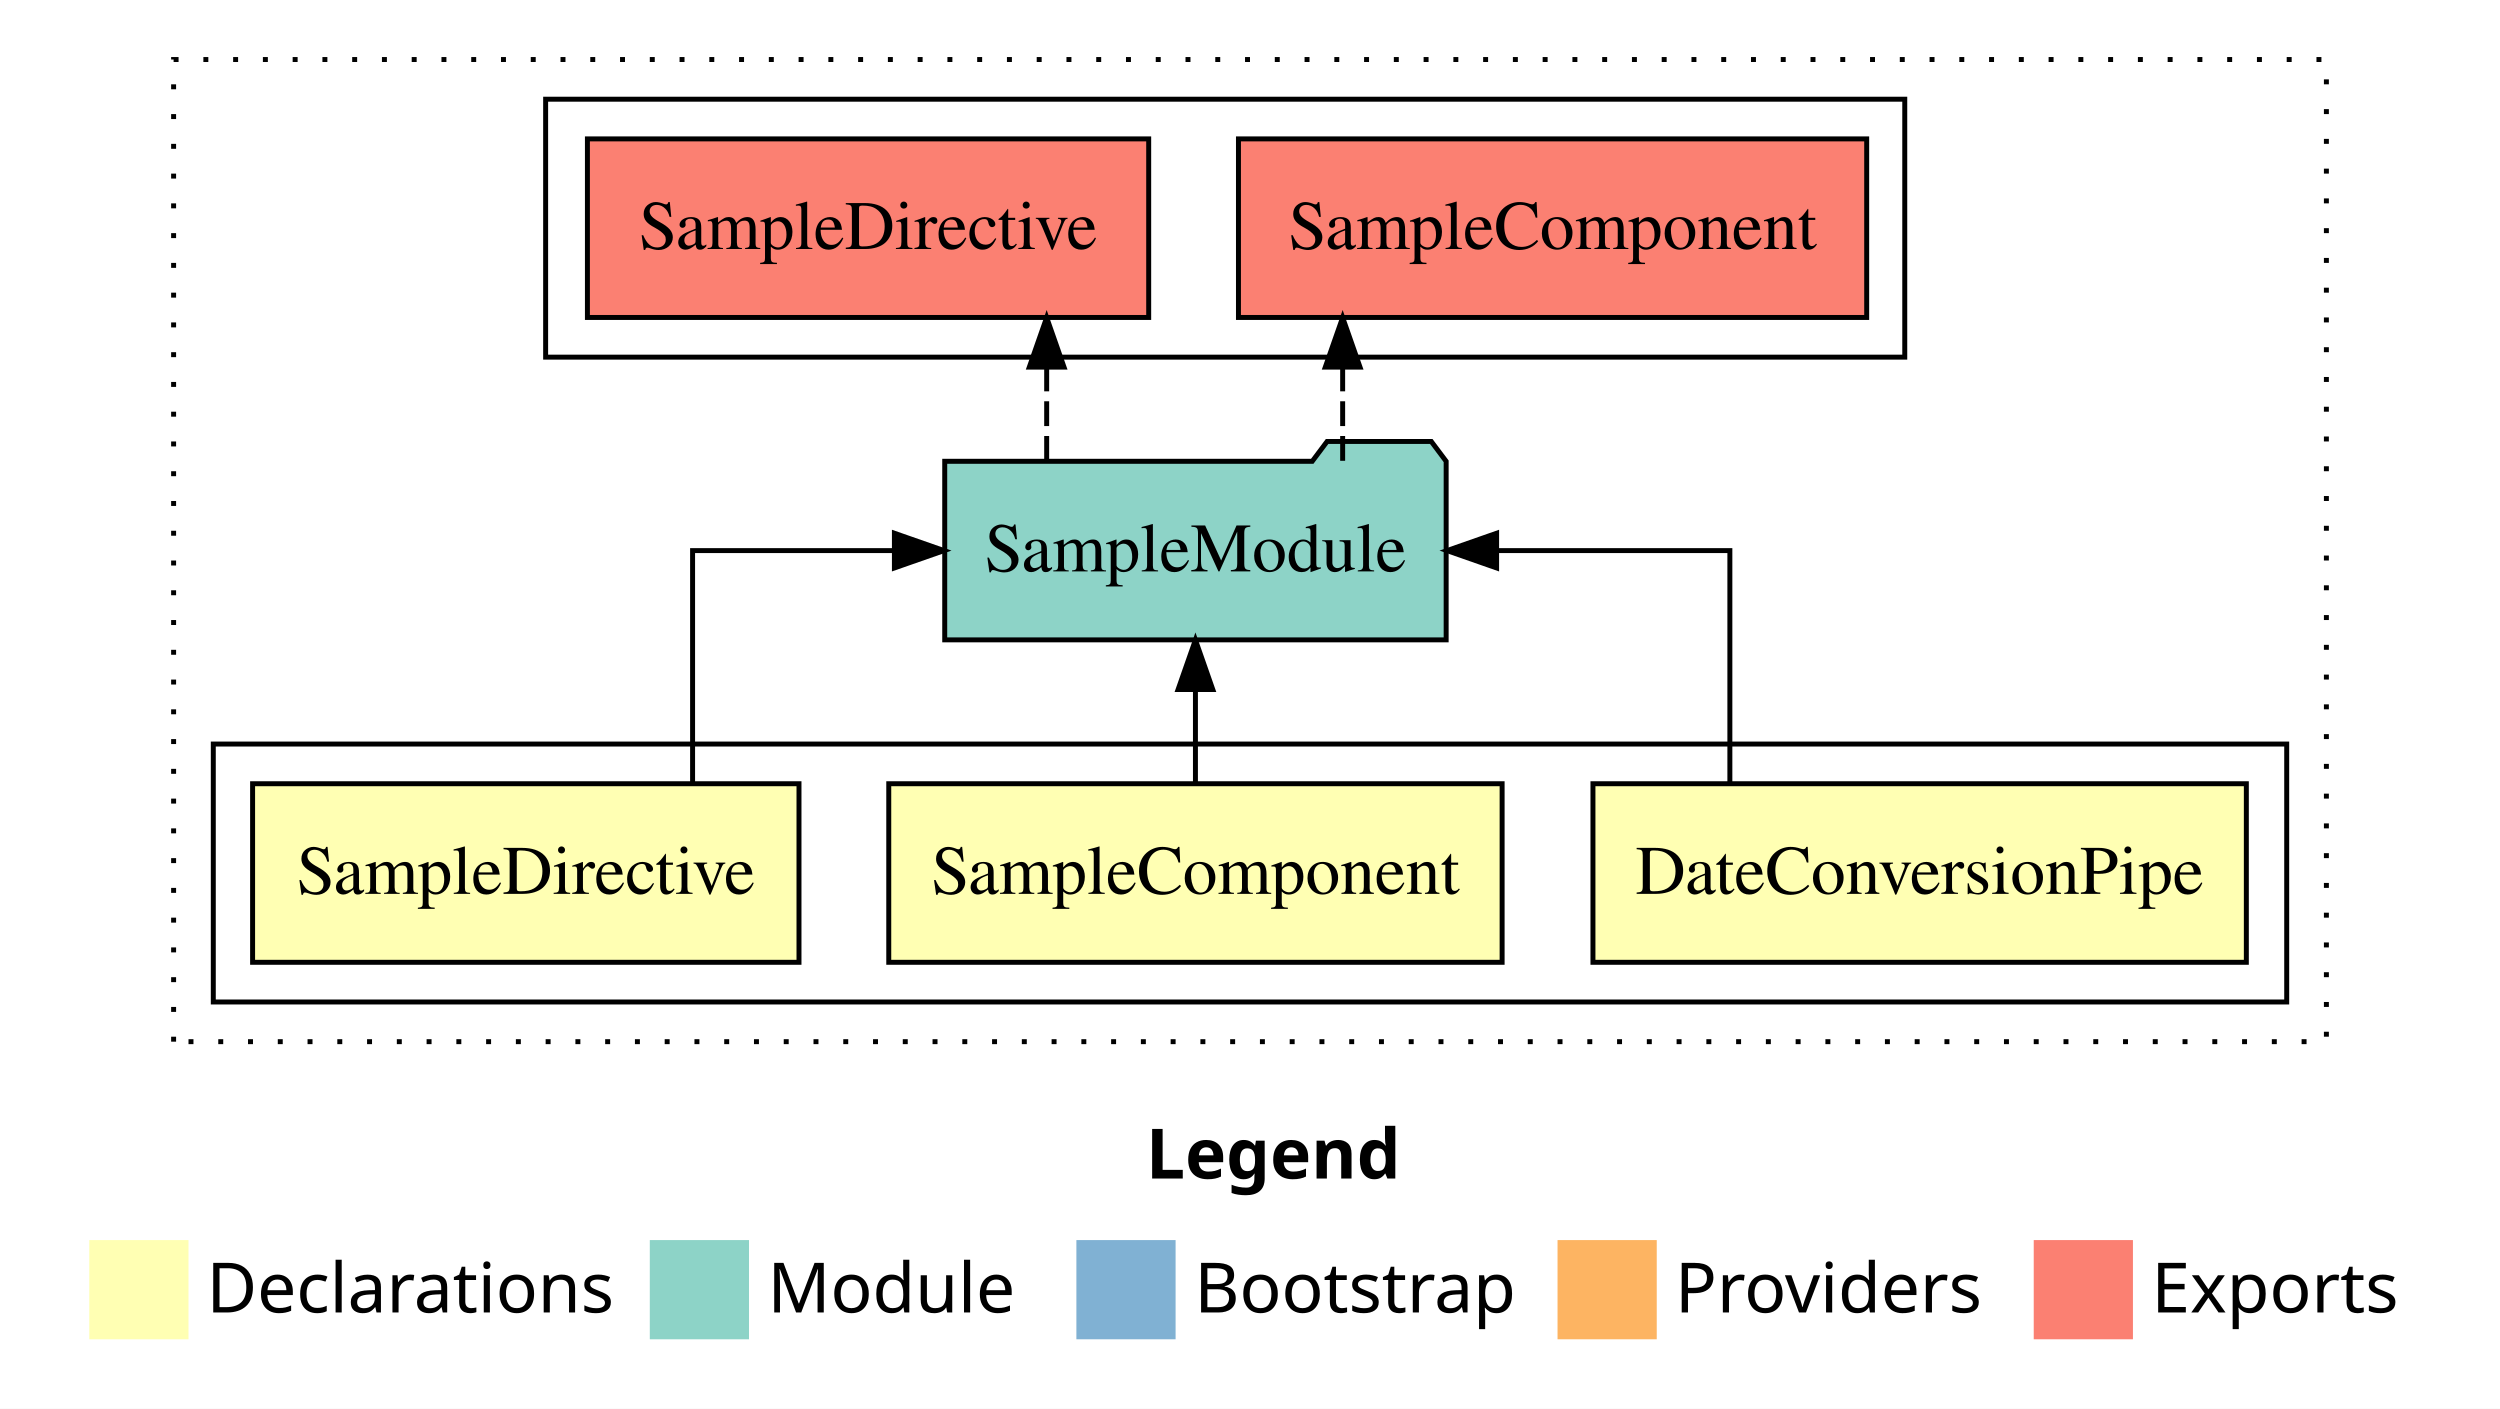
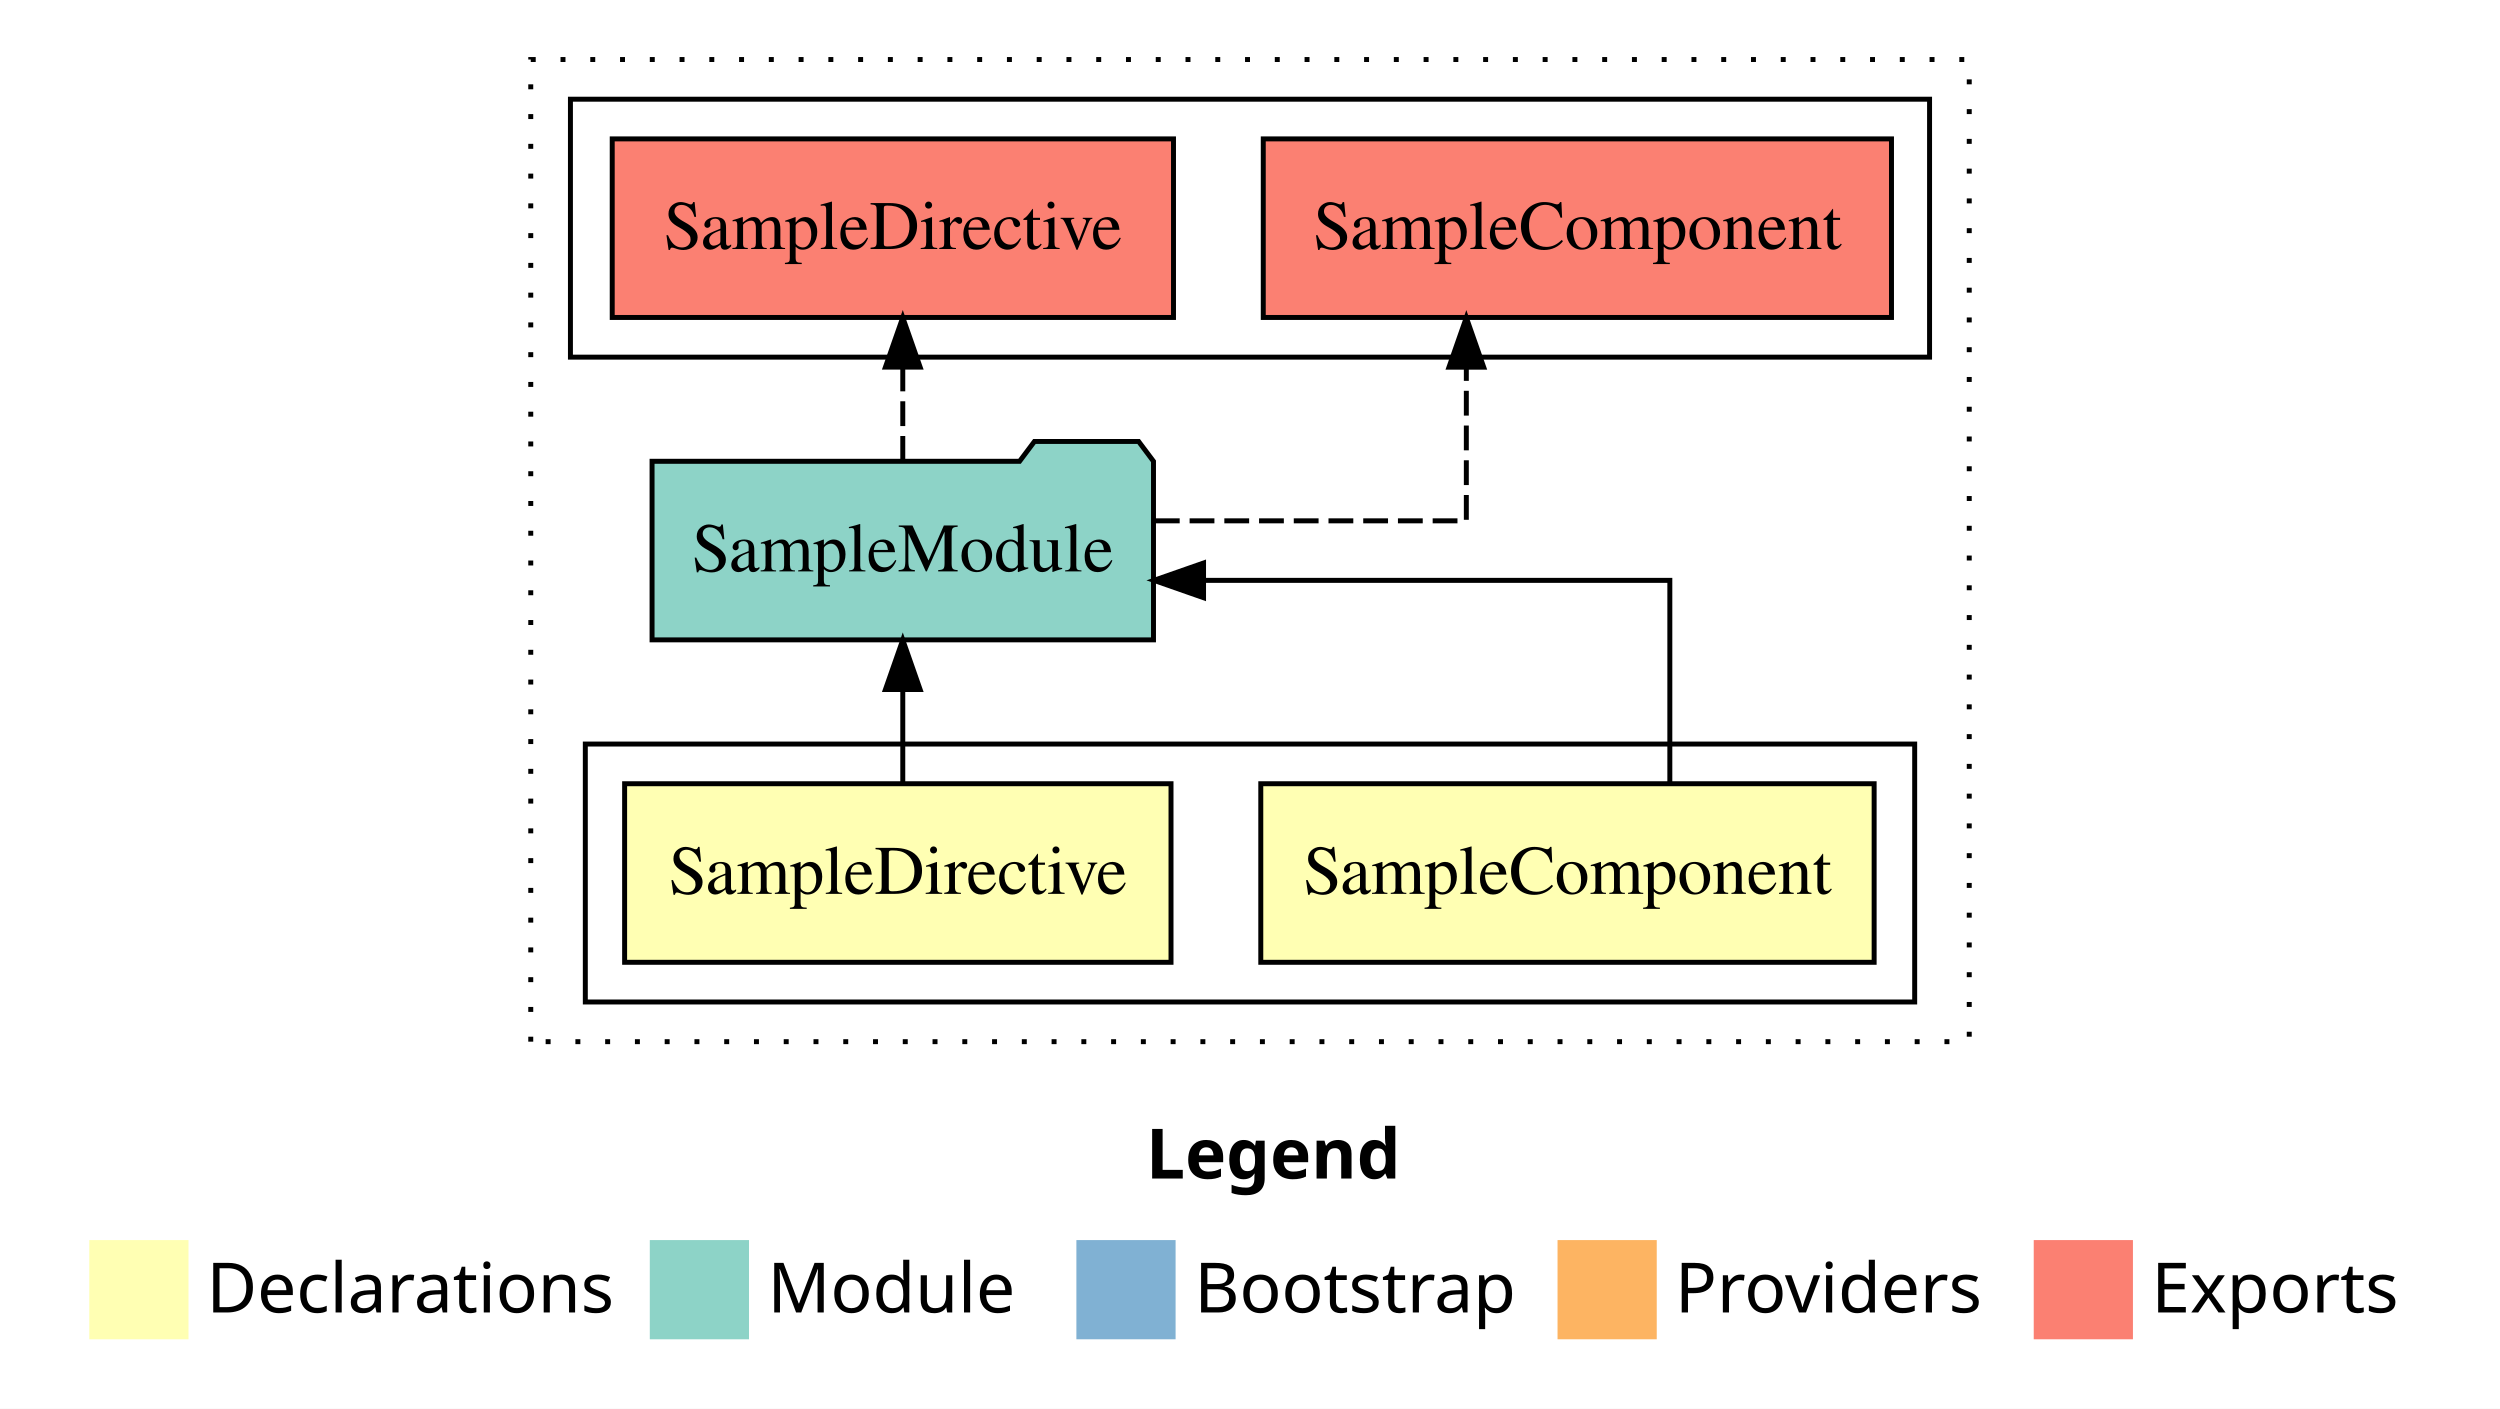
<svg xmlns="http://www.w3.org/2000/svg" width="504pt" height="284pt" viewBox="0.00 0.00 504.00 284.00">
  <g id="graph0" class="graph" transform="scale(1 1) rotate(0) translate(4 280)">
    <polygon fill="#ffffff" stroke="transparent" points="-4,4 -4,-280 500,-280 500,4 -4,4" />
    <text text-anchor="start" x="227.009" y="-42.4" font-family="sans-serif" font-weight="bold" font-size="14.00" fill="#000000">Legend</text>
    <polygon fill="#ffffb3" stroke="transparent" points="14,-10 14,-30 34,-30 34,-10 14,-10" />
    <text text-anchor="start" x="37.629" y="-15.4" font-family="sans-serif" font-size="14.00" fill="#000000">  Declarations</text>
    <polygon fill="#8dd3c7" stroke="transparent" points="127,-10 127,-30 147,-30 147,-10 127,-10" />
    <text text-anchor="start" x="150.725" y="-15.4" font-family="sans-serif" font-size="14.00" fill="#000000">  Module</text>
    <polygon fill="#80b1d3" stroke="transparent" points="213,-10 213,-30 233,-30 233,-10 213,-10" />
    <text text-anchor="start" x="236.781" y="-15.4" font-family="sans-serif" font-size="14.00" fill="#000000">  Bootstrap</text>
    <polygon fill="#fdb462" stroke="transparent" points="310,-10 310,-30 330,-30 330,-10 310,-10" />
    <text text-anchor="start" x="333.673" y="-15.4" font-family="sans-serif" font-size="14.00" fill="#000000">  Providers</text>
    <polygon fill="#fb8072" stroke="transparent" points="406,-10 406,-30 426,-30 426,-10 406,-10" />
    <text text-anchor="start" x="429.726" y="-15.4" font-family="sans-serif" font-size="14.00" fill="#000000">  Exports</text>
    <g id="clust1" class="cluster">
-       <polygon fill="none" stroke="#000000" stroke-dasharray="1,5" points="31,-70 31,-268 465,-268 465,-70 31,-70" />
+       <polygon fill="none" stroke="#000000" stroke-dasharray="1,5" points="103,-70 103,-268 393,-268 393,-70 103,-70" />
    </g>
    <g id="clust2" class="cluster">
-       <polygon fill="none" stroke="#000000" points="39,-78 39,-130 457,-130 457,-78 39,-78" />
+       <polygon fill="none" stroke="#000000" points="114,-78 114,-130 382,-130 382,-78 114,-78" />
    </g>
-     <g id="clust7" class="cluster">
-       <polygon fill="none" stroke="#000000" points="106,-208 106,-260 380,-260 380,-208 106,-208" />
+     <g id="clust6" class="cluster">
+       <polygon fill="none" stroke="#000000" points="111,-208 111,-260 385,-260 385,-208 111,-208" />
    </g>
    <g id="node1" class="node">
-       <polygon fill="#ffffb3" stroke="#000000" points="448.861,-122 317.139,-122 317.139,-86 448.861,-86 448.861,-122" />
-       <text text-anchor="middle" x="383" y="-99.8" font-family="Times,serif" font-size="14.00" fill="#000000">DateConversionPipe</text>
+       <polygon fill="#ffffb3" stroke="#000000" points="373.826,-122 250.174,-122 250.174,-86 373.826,-86 373.826,-122" />
+       <text text-anchor="middle" x="312" y="-99.8" font-family="Times,serif" font-size="14.00" fill="#000000">SampleComponent</text>
+     </g>
+     <g id="node3" class="node">
+       <polygon fill="#8dd3c7" stroke="#000000" points="228.544,-187 225.544,-191 204.544,-191 201.544,-187 127.456,-187 127.456,-151 228.544,-151 228.544,-187" />
+       <text text-anchor="middle" x="178" y="-164.8" font-family="Times,serif" font-size="14.00" fill="#000000">SampleModule</text>
+     </g>
+     <g id="edge1" class="edge">
+       <path fill="none" stroke="#000000" d="M332.638,-122.022C332.638,-139.373 332.638,-163 332.638,-163 332.638,-163 238.634,-163 238.634,-163" />
+       <polygon fill="#000000" stroke="#000000" points="238.634,-159.5 228.634,-163 238.634,-166.5 238.634,-159.5" />
+     </g>
+     <g id="node2" class="node">
+       <polygon fill="#ffffb3" stroke="#000000" points="232.076,-122 121.924,-122 121.924,-86 232.076,-86 232.076,-122" />
+       <text text-anchor="middle" x="177" y="-99.8" font-family="Times,serif" font-size="14.00" fill="#000000">SampleDirective</text>
+     </g>
+     <g id="edge2" class="edge">
+       <path fill="none" stroke="#000000" d="M178,-122.106C178,-122.106 178,-140.991 178,-140.991" />
+       <polygon fill="#000000" stroke="#000000" points="174.5,-140.991 178,-150.991 181.5,-140.991 174.5,-140.991" />
    </g>
    <g id="node4" class="node">
-       <polygon fill="#8dd3c7" stroke="#000000" points="287.544,-187 284.544,-191 263.544,-191 260.544,-187 186.456,-187 186.456,-151 287.544,-151 287.544,-187" />
-       <text text-anchor="middle" x="237" y="-164.8" font-family="Times,serif" font-size="14.00" fill="#000000">SampleModule</text>
-     </g>
-     <g id="edge1" class="edge">
-       <path fill="none" stroke="#000000" d="M344.741,-122.106C344.741,-141.339 344.741,-169 344.741,-169 344.741,-169 297.716,-169 297.716,-169" />
-       <polygon fill="#000000" stroke="#000000" points="297.716,-165.5 287.716,-169 297.716,-172.5 297.716,-165.5" />
-     </g>
-     <g id="node2" class="node">
-       <polygon fill="#ffffb3" stroke="#000000" points="298.826,-122 175.174,-122 175.174,-86 298.826,-86 298.826,-122" />
-       <text text-anchor="middle" x="237" y="-99.8" font-family="Times,serif" font-size="14.00" fill="#000000">SampleComponent</text>
-     </g>
-     <g id="edge2" class="edge">
-       <path fill="none" stroke="#000000" d="M237,-122.106C237,-122.106 237,-140.991 237,-140.991" />
-       <polygon fill="#000000" stroke="#000000" points="233.5,-140.991 237,-150.991 240.5,-140.991 233.5,-140.991" />
-     </g>
-     <g id="node3" class="node">
-       <polygon fill="#ffffb3" stroke="#000000" points="157.076,-122 46.924,-122 46.924,-86 157.076,-86 157.076,-122" />
-       <text text-anchor="middle" x="102" y="-99.8" font-family="Times,serif" font-size="14.00" fill="#000000">SampleDirective</text>
+       <polygon fill="#fb8072" stroke="#000000" points="377.325,-252 250.674,-252 250.674,-216 377.325,-216 377.325,-252" />
+       <text text-anchor="middle" x="314" y="-229.8" font-family="Times,serif" font-size="14.00" fill="#000000">SampleComponent </text>
    </g>
    <g id="edge3" class="edge">
-       <path fill="none" stroke="#000000" d="M135.625,-122.106C135.625,-141.339 135.625,-169 135.625,-169 135.625,-169 176.312,-169 176.312,-169" />
-       <polygon fill="#000000" stroke="#000000" points="176.312,-172.5 186.312,-169 176.312,-165.5 176.312,-172.5" />
+       <path fill="none" stroke="#000000" stroke-dasharray="5,2" d="M228.825,-175C259.075,-175 291.612,-175 291.612,-175 291.612,-175 291.612,-205.977 291.612,-205.977" />
+       <polygon fill="#000000" stroke="#000000" points="288.113,-205.977 291.612,-215.977 295.113,-205.977 288.113,-205.977" />
    </g>
    <g id="node5" class="node">
-       <polygon fill="#fb8072" stroke="#000000" points="372.325,-252 245.674,-252 245.674,-216 372.325,-216 372.325,-252" />
-       <text text-anchor="middle" x="309" y="-229.8" font-family="Times,serif" font-size="14.00" fill="#000000">SampleComponent </text>
+       <polygon fill="#fb8072" stroke="#000000" points="232.577,-252 119.423,-252 119.423,-216 232.577,-216 232.577,-252" />
+       <text text-anchor="middle" x="176" y="-229.8" font-family="Times,serif" font-size="14.00" fill="#000000">SampleDirective </text>
    </g>
    <g id="edge4" class="edge">
-       <path fill="none" stroke="#000000" stroke-dasharray="5,2" d="M266.679,-187.106C266.679,-187.106 266.679,-205.991 266.679,-205.991" />
-       <polygon fill="#000000" stroke="#000000" points="263.179,-205.991 266.679,-215.991 270.179,-205.991 263.179,-205.991" />
-     </g>
-     <g id="node6" class="node">
-       <polygon fill="#fb8072" stroke="#000000" points="227.577,-252 114.423,-252 114.423,-216 227.577,-216 227.577,-252" />
-       <text text-anchor="middle" x="171" y="-229.8" font-family="Times,serif" font-size="14.00" fill="#000000">SampleDirective </text>
-     </g>
-     <g id="edge5" class="edge">
-       <path fill="none" stroke="#000000" stroke-dasharray="5,2" d="M207.008,-187.106C207.008,-187.106 207.008,-205.991 207.008,-205.991" />
-       <polygon fill="#000000" stroke="#000000" points="203.508,-205.991 207.008,-215.991 210.508,-205.991 203.508,-205.991" />
+       <path fill="none" stroke="#000000" stroke-dasharray="5,2" d="M178,-187.106C178,-187.106 178,-205.991 178,-205.991" />
+       <polygon fill="#000000" stroke="#000000" points="174.5,-205.991 178,-215.991 181.5,-205.991 174.5,-205.991" />
    </g>
  </g>
</svg>
